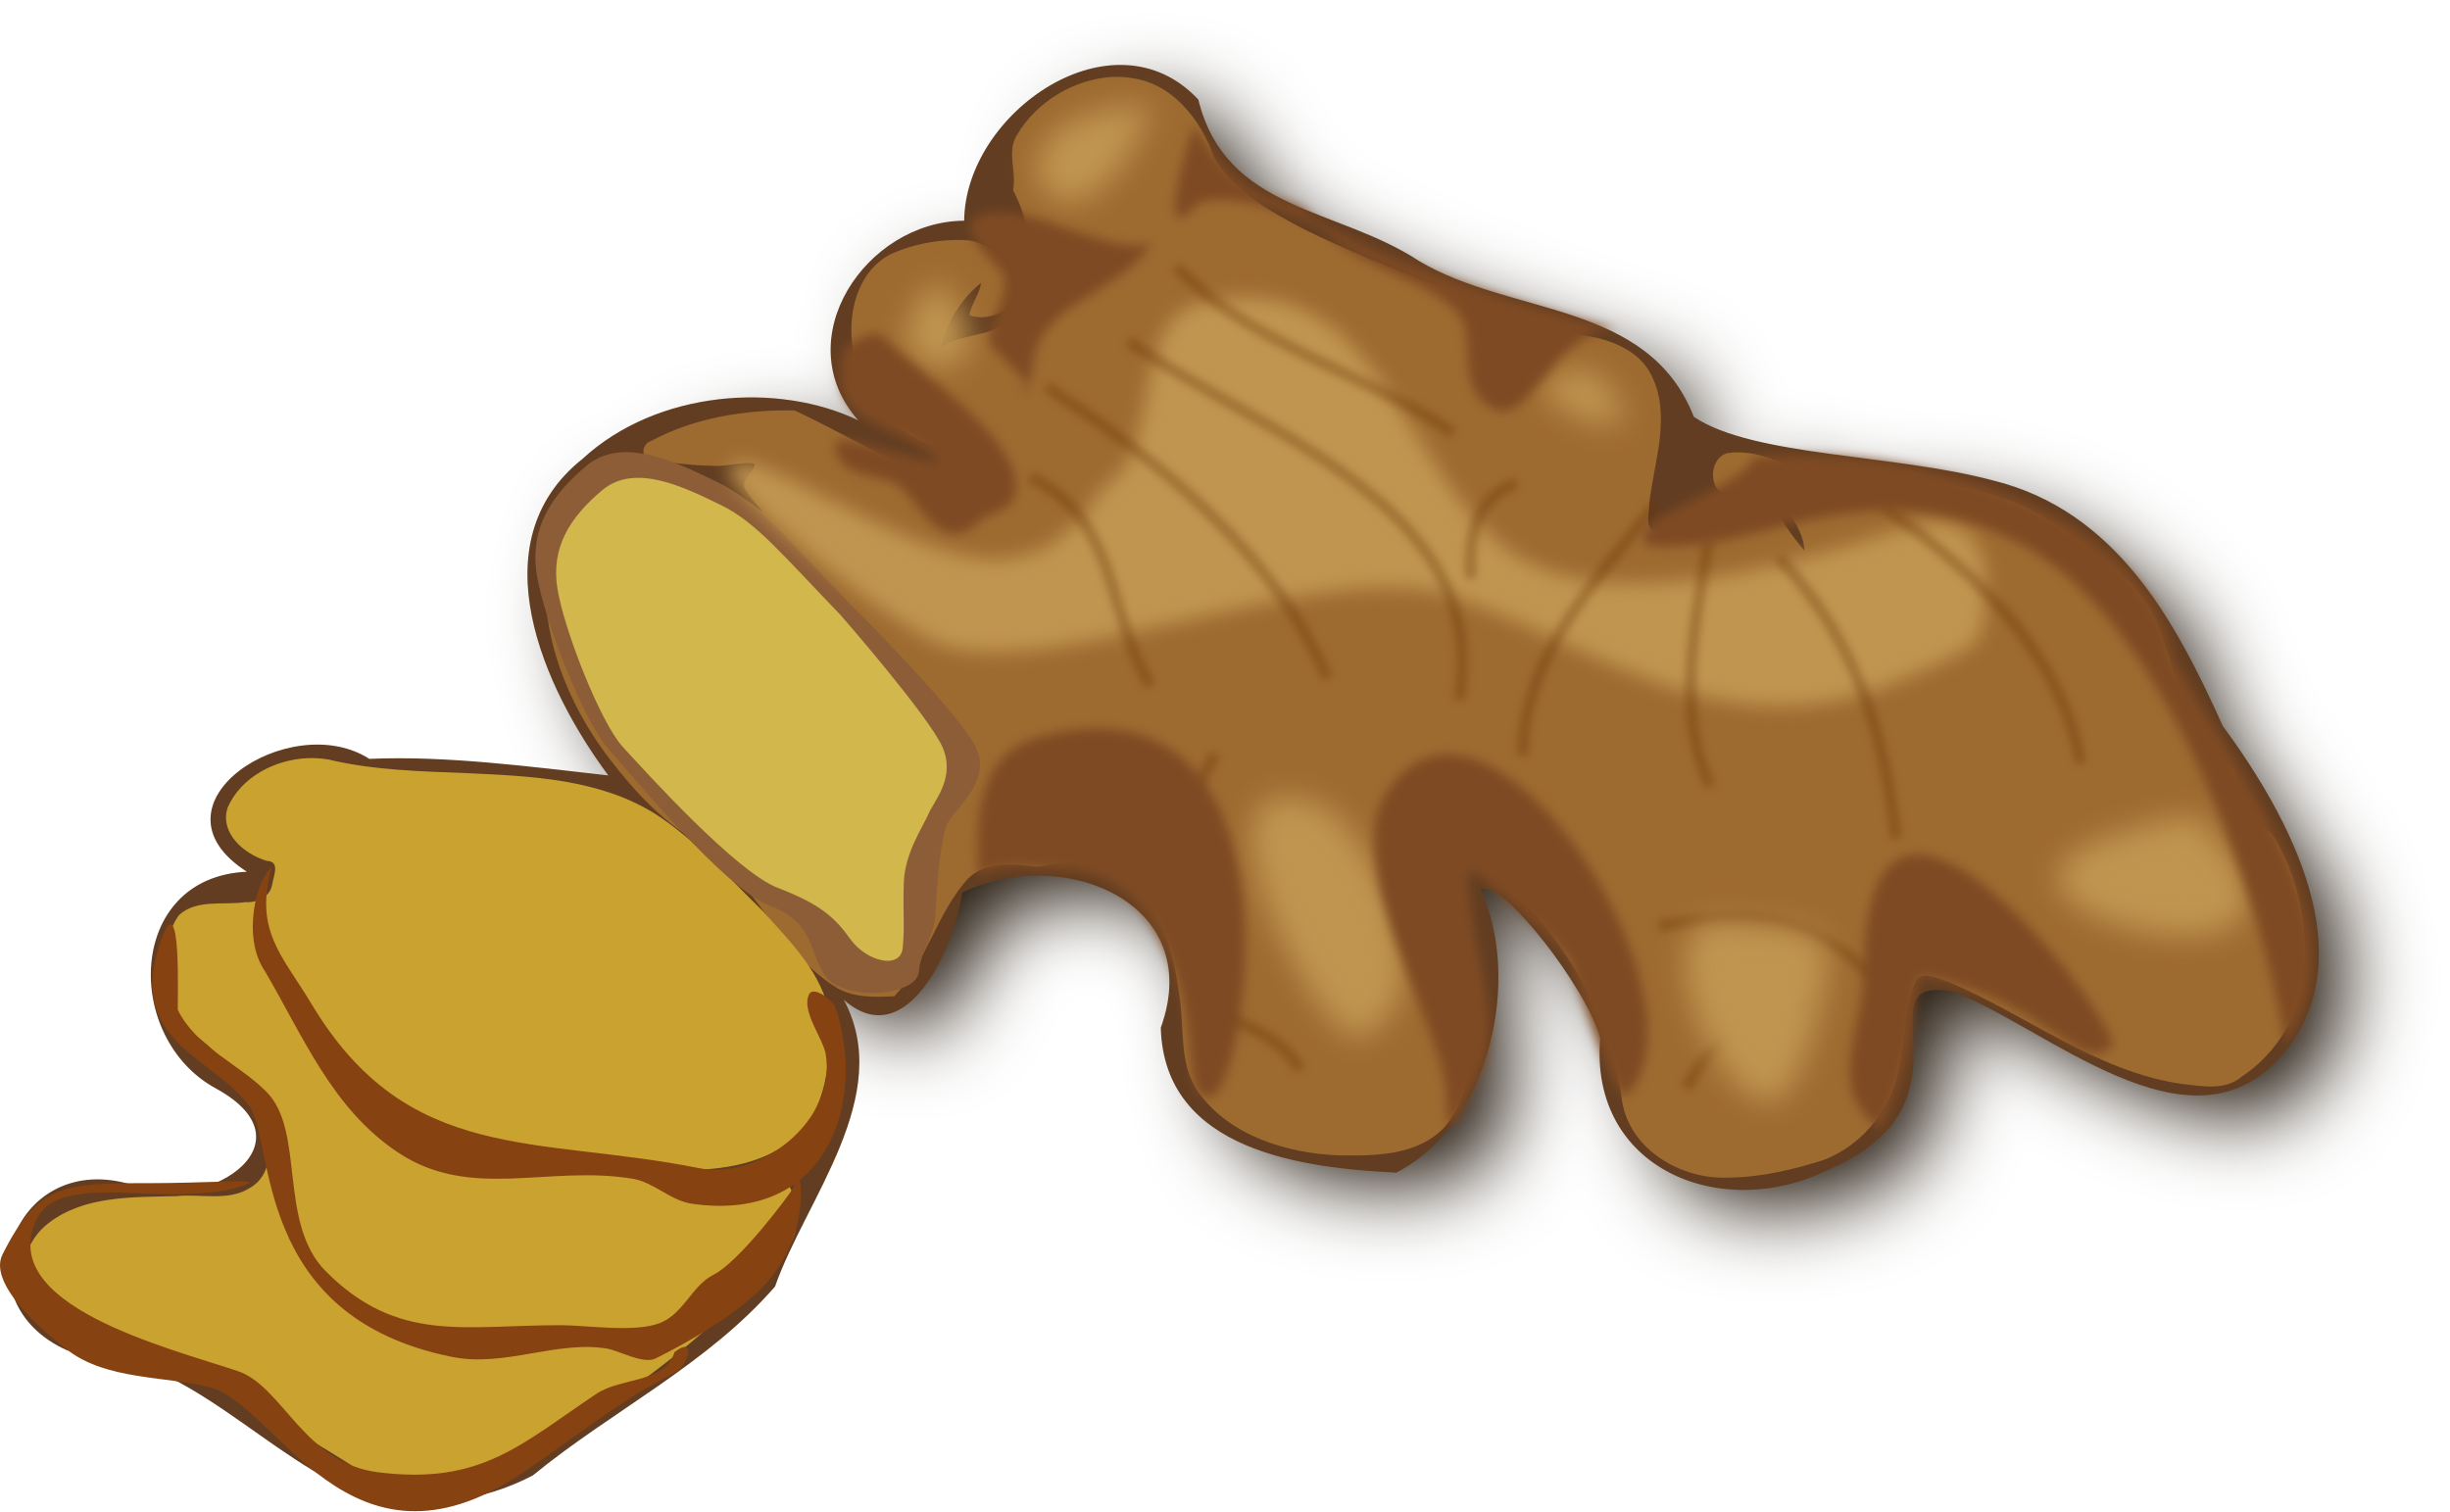
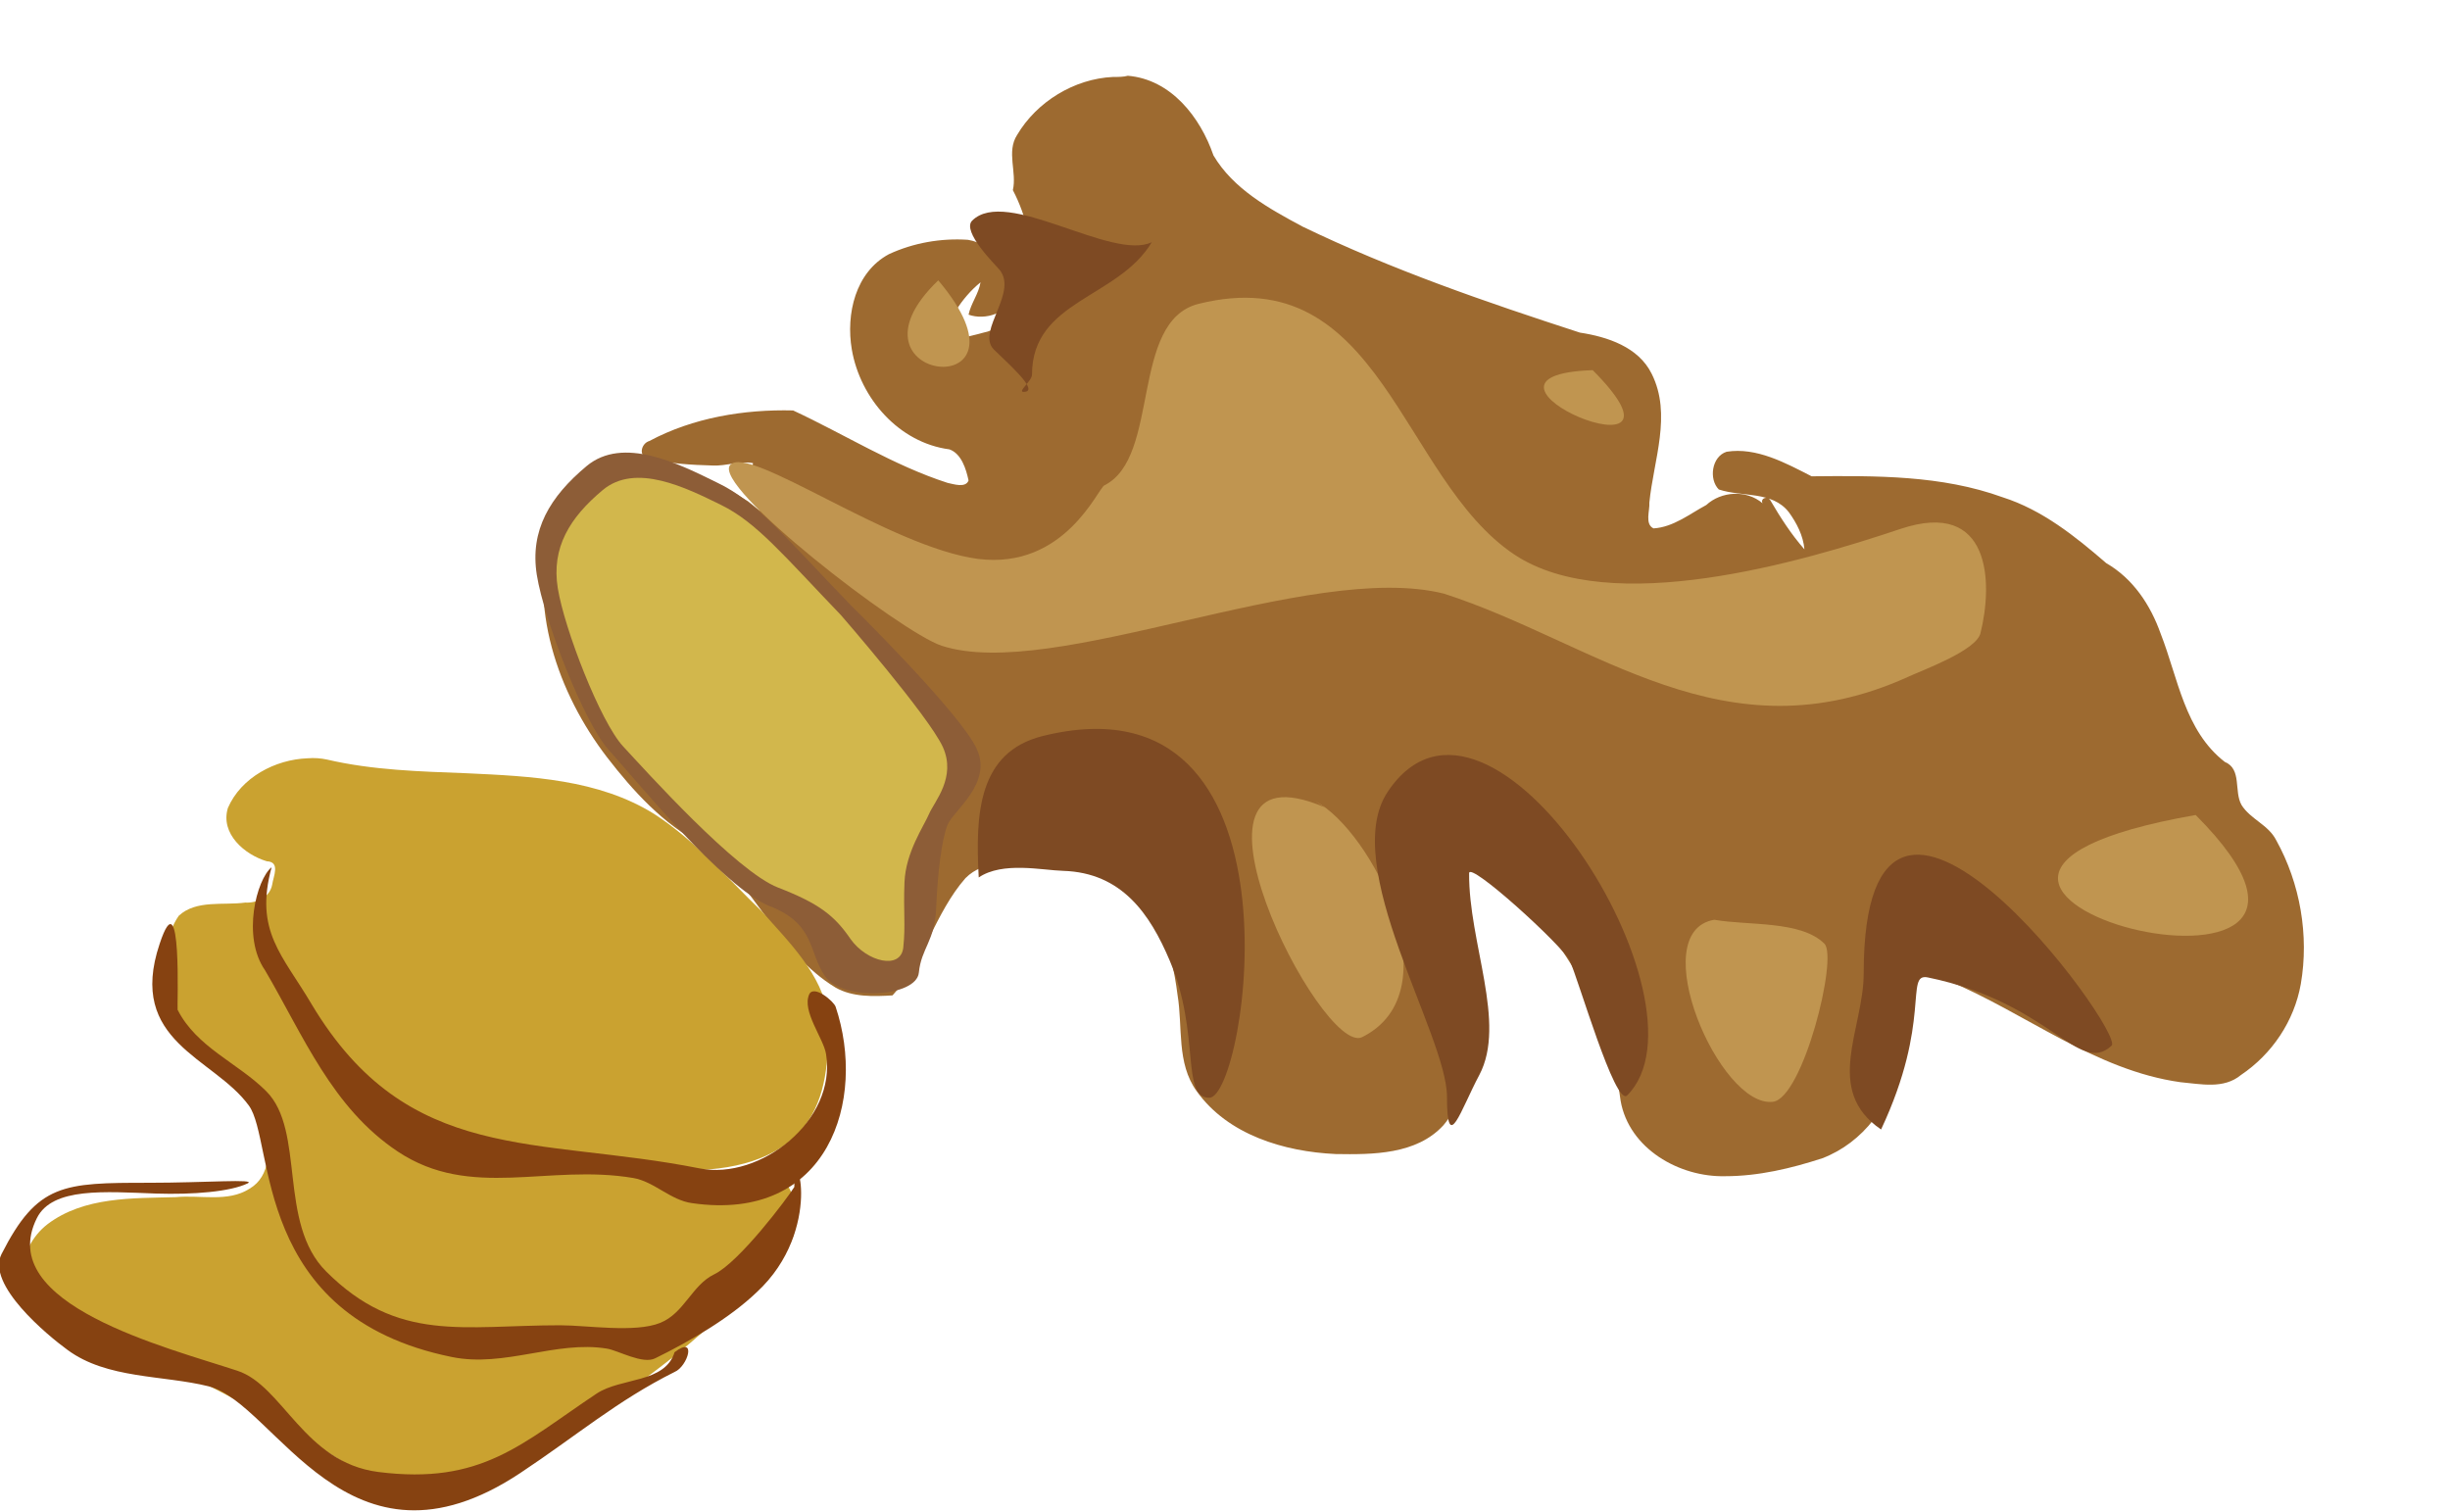
- <svg xmlns="http://www.w3.org/2000/svg" id="svg2" viewBox="0 0 221.92 136.89" version="1.1">
-   <defs id="defs4">
-     <filter id="filter3874" color-interpolation-filters="sRGB">
-       <feGaussianBlur id="feGaussianBlur3876" stdDeviation="0.68" />
-     </filter>
-     <filter id="filter3878" color-interpolation-filters="sRGB">
-       <feGaussianBlur id="feGaussianBlur3880" stdDeviation="1.596" />
-     </filter>
-     <filter id="filter3952" color-interpolation-filters="sRGB">
-       <feGaussianBlur id="feGaussianBlur3954" stdDeviation="2.546" />
-     </filter>
-     <filter id="filter3972" color-interpolation-filters="sRGB">
-       <feGaussianBlur id="feGaussianBlur3974" stdDeviation="0.9" />
-     </filter>
-     <filter id="filter3976" color-interpolation-filters="sRGB">
-       <feGaussianBlur id="feGaussianBlur3978" stdDeviation="0.9" />
-     </filter>
-     <filter id="filter3980" color-interpolation-filters="sRGB">
-       <feGaussianBlur id="feGaussianBlur3982" stdDeviation="0.9" />
-     </filter>
-     <filter id="filter3984" color-interpolation-filters="sRGB">
-       <feGaussianBlur id="feGaussianBlur3986" stdDeviation="0.9" />
-     </filter>
-     <filter id="filter3988" color-interpolation-filters="sRGB">
-       <feGaussianBlur id="feGaussianBlur3990" stdDeviation="0.9" />
-     </filter>
-     <filter id="filter3992" color-interpolation-filters="sRGB">
-       <feGaussianBlur id="feGaussianBlur3994" stdDeviation="0.9" />
-     </filter>
-     <filter id="filter3996" color-interpolation-filters="sRGB">
-       <feGaussianBlur id="feGaussianBlur3998" stdDeviation="0.9" />
-     </filter>
-     <filter id="filter4002" color-interpolation-filters="sRGB">
-       <feGaussianBlur id="feGaussianBlur4004" stdDeviation="6.751" />
-     </filter>
-   </defs>
+ <svg xmlns="http://www.w3.org/2000/svg" version="1.1" id="svg2" x="0px" y="0px" viewBox="0 0 221.9 136.9" style="enable-background:new 0 0 221.9 136.9;" xml:space="preserve">
+   <style type="text/css">
+ 	.st0{fill:#9D6A30;}
+ 	.st1{fill:#CAA230;}
+ 	.st2{fill:#8D5D37;}
+ 	.st3{fill:#D2B74C;}
+ 	.st4{fill:#C09550;}
+ 	.st5{fill:#864211;}
+ 	.st6{fill:#7E4A23;}
+ </style>
  <g id="layer1" transform="translate(-15.148 -908.03)">
    <g id="g4006" transform="matrix(.54231 0 0 .54231 45.495 458.81)">
-       <path id="path4000" style="filter:url(#filter4002);stroke-opacity:0;fill:#21160a" d="m136.32 846.19c-6.422 0.333-12.727 4.136-15.982 9.676-1.799 2.816-0.018 6.209-0.67 9.241 2.269 4.42 3.365 9.414 3.208 14.442-0.07 1.154 0.215 2.376-0.964 2.824-1.441 2.928-3.644 5.887-7.087 6.562-2.387 0.655-4.96 1.003-7.132 2.321 0.911-4.14 3.364-8.06 6.641-10.658-0.294 1.915-1.645 3.53-1.964 5.402 2.707 0.998 7.026-0.222 7.321-3.638 0.554-4.287-3.337-8.239-7.388-8.873-4.465-0.298-9.084 0.497-13.17 2.355-5.589 2.977-7.2 10.048-6.194 15.893 1.369 8.189 7.86 15.631 16.295 16.652 2.043 0.691 2.771 3.327 3.203 5.201-0.459 1.268-2.529 0.56-3.482 0.389-9.046-2.873-17.174-8.084-25.782-12.074-8.203-0.154-16.681 1.196-23.951 5.089-1.426 0.44-1.929 2.587-0.179 2.935 3.532 0.866 7.217 1.146 10.837 1.25 2.212 0.083 4.533-0.8 6.652-0.368-0.14 1.438-1.903 2.351-1.819 3.795 0.554 1.827 6.027 6.682 0.975 2.634-7.213-4.712-16.639-8.396-25.063-4.712-3.863 1.417-6.738 4.735-7.66 8.735-4.059 13.441 0.982 27.976 9.231 38.749 4.396 5.734 9.422 11.198 15.911 14.56 8.736 6.596 12.695 18.136 22.277 23.873 2.842 1.599 6.338 1.486 9.464 1.306 5.346-5.669 7.074-13.789 12.199-19.554 3.056-3.096 7.734-2.52 11.641-2.054 4.273-0.784 8.996-1.393 12.969 0.859 7.327 4.031 9.799 12.911 10.785 20.678 0.94 5.374-0.177 11.398 3.188 16.131 5.219 7.251 14.618 10.126 23.203 10.519 6.179 0.119 13.451 0.122 17.969-4.783 4.47-5.343 4.585-12.886 3.627-19.453-1.02-9.101-0.911-18.359-1.953-27.489 9.251 5.682 16.594 14.131 21.775 23.672 3.318 5.91 5.308 12.493 6.172 19.219 1.413 7.981 9.822 12.828 17.522 12.567 5.5-0.038 10.972-1.3 16.161-2.969 6.77-2.595 11.676-9.058 12.655-16.199 1.059-4.588 0.727-9.608 2.78-13.901 1.373-1.522 3.799-0.061 5.387 0.38 13.008 5.436 24.609 14.955 38.932 17.031 3.367 0.348 7.223 1.211 10.056-1.239 5.213-3.455 8.94-8.994 9.955-15.223 1.45-8.12-0.079-16.83-4.13-23.973-1.268-2.601-4.335-3.549-5.77-5.926-1.278-2.302 0.073-5.96-2.824-7.232-6.738-5.153-7.754-13.996-10.67-21.406-1.7-4.775-4.638-9.232-9.134-11.779-5.179-4.485-10.692-8.859-17.307-11.008-10.193-3.72-21.228-3.555-31.94-3.486-4.336-2.228-9.177-4.884-14.208-4.085-2.53 0.788-3.038 4.613-1.272 6.306 3.855 1.329 8.912 0.173 11.696 3.817 1.304 1.804 2.43 3.932 2.567 6.183-2.186-2.534-4.015-5.343-5.725-8.17-0.456-0.796-1.661-0.326-1.328 0.502-2.71-2.348-6.862-2.048-9.442 0.346-2.8 1.47-5.531 3.726-8.772 3.917-1.459-0.744-0.624-3.047-0.692-4.341 0.748-7.052 3.754-14.667 0.424-21.484-2.177-4.532-7.367-6.229-11.975-6.875-15.703-5.061-31.443-10.45-46.272-17.69-5.574-2.987-11.628-6.27-14.866-11.908-2.176-6.387-7.126-12.658-14.297-13.337-0.86-0.136-1.741-0.148-2.612-0.123z" />
-       <path id="path2996" d="m5.917 1078.7c-17.931-6.588-30.146-24.451-50.628-24.774-18.142-8.037-9.056-33.044 10.041-27.887 12.175 5.745 31.915-6.474 14.809-15.856-15.571-8.409-15.001-35.33 5.135-36.224-17.551-11.236 7.223-27.359 20.452-18.852 12.778-0.563 26.64 1.274 39.918 2.764-10.802-14.526-21.857-38.905-4.314-52.875 12.533-11.548 32.764-12.852 46.058-6.44-11.972-13.559 1.297-33.246 17.697-33.344 0.141-18.051 24.955-35.376 39.109-20.232 4.59 18.706 23.198 17.955 36.831 26.942 15.436 9.261 38.319 6.592 45.929 26.05 9.879 6.652 33.443 6.205 50.002 10.636 20.397 5.013 30.386 23.225 38.335 40.991 10.938 14.828 24.322 38.908 9.471 55.504-15.319 16.865-38.797-5.195-54.717-11.186-15.832-2.613 5.65 18.481-20.603 29.82-17.887 8.852-40.024-0.108-38.118-22.024-2.276-8.315-16.613-26.91-19.974-24.774 6.861 14.773 1.69 39.186-14.096 47.284-15.498-0.77-38.768-3.571-39.333-24.208 7.629-21.143-16.723-30.58-33.169-22.562-1.158 8.723-9.148 27.299-19.788 17.881 8.615 15.993-6.424 33.431-11.472 47.919-11.405 13.097-27.265 20.744-40.46 31.556-8.263 4.345-17.97 5.523-27.116 3.89zm24.179-4.846c13.679-11.421 30.741-19.658 41.212-34.303 9.457-2.9 5.406-21.53-4.842-13.818-8.963-3.832-33.168 0.729-32.292-3.497 17.539-0.197 47.517 8.45 47.739-19.088 3.212-12.077-13.852-24.878-22.874-33.99-15.723-14.899-38.657-9.175-56.926-12.62-14.017-5.375-29.835 10.666-11.66 15.752 0.848 15.706-17.299-1.043-18.098 15.342-3.52 8.008 9.947 25.432 1.161 11.261 7.128 1.637 26.294 25.531 9.17 29.896-11.641-0.213-37.203-2.748-34.053 16.016 8.43 3.716 32.355 13.053 60.474 31.738 7.052 0.205 14.409 0.223 20.988-2.69zm-33.439-3.709c-2.177-4.652 8.094 6.928 0 0zm-12.371-110.41c7.645-7.71-4.781 6.948 0 0zm257.53 63.453c28.261-3.869 14.821-33.895 24.393-32.442 10.81 1.641 29.881 19.782 49.064 18.436 15.115-6.487 15.51-24.724 9.955-37.686-4.273-8.953-8.516-3.9-8.032-14.115-14.171-7.884-7.161-27.209-22.488-34.786-13.158-13.974-31.855-14.611-48.222-13.888-3.953-2.787-18.777-9.138-15.233 1.232 6.755 1.711 11.091-1.477 14.852 9.22 1.198 9.692-7.204-15.186-17.308-5.37-25.756 16.4 9.428-26.766-21.473-28.99-18.443-6.584-58.362-18.777-61.467-31.06-5.251-16.141-24.102-15.502-32.04-2.029-0.751 5.752 1.338 6.982-0.345 8.109 5.674 7.522 3.036 23.25 2.696 16.959-3.918 11.103-12.479 6.269-15.435 10.7-1.09-6.702 13.198-20.773 5.693-6.79 11.675 1.522 6.354-15.3-6.273-11.332-22.122 1.031-14.341 33.514 3.702 33.361 9.802 14.047-8.023 4.859-25.689-4.665-8.365-3.588-40.184 7.269-19.321 7.03 6.517 2.682 15.726-4.128 10.125 3.928-3.887-1.043 14.911 13.057 18.883 17.974 5.325 4.75 10.801 13.459 1.37 3.801-11.101-12.781-34.489-34.397-50.269-19.157-9.922 19.671 3.338 42.716 18.892 55.191 14.702 5.267 17.944 30.316 35.264 27.35 8.562-7.675 7.099-25.901 23.974-21.464 3.307-0.942 6.202-1.173 8.734-0.834 12.799 1.711 16.28 17.988 16.395 30.649-0.427 15.133 23.21 21.391 37.348 17.1 11.84-3.299 10.029-21.944 8.104-25.058 0.297-12.608-0.783-20.527-1.308-26.04 17.619 9.999 28.54 31.056 28.967 43.45 2.236 11.961 16.604 14.713 26.491 11.218zm-148.03-117.22c2.231-4.929 3.717 1.738 0 0zm146.12 7.135c-3.63-3.581 2.799 6.416 0 0z" style="fill:#623d21" />
-       <path id="path3016" d="m129.9 841.19c-6.422 0.333-12.727 4.136-15.982 9.676-1.799 2.816-0.018 6.209-0.67 9.241 2.269 4.42 3.365 9.414 3.208 14.442-0.07 1.154 0.215 2.376-0.964 2.824-1.441 2.928-3.644 5.887-7.087 6.562-2.387 0.655-4.96 1.003-7.132 2.321 0.911-4.14 3.364-8.06 6.641-10.658-0.294 1.915-1.645 3.53-1.964 5.402 2.707 0.998 7.026-0.222 7.321-3.638 0.554-4.287-3.337-8.239-7.388-8.873-4.465-0.298-9.084 0.497-13.17 2.355-5.589 2.977-7.2 10.048-6.194 15.893 1.369 8.189 7.86 15.631 16.295 16.652 2.043 0.691 2.771 3.327 3.203 5.201-0.459 1.268-2.529 0.56-3.482 0.389-9.046-2.873-17.174-8.084-25.782-12.074-8.203-0.154-16.681 1.196-23.951 5.089-1.426 0.44-1.929 2.587-0.179 2.935 3.532 0.866 7.217 1.146 10.837 1.25 2.212 0.083 4.533-0.8 6.652-0.368-0.14 1.438-1.903 2.351-1.819 3.795 0.554 1.827 6.027 6.682 0.975 2.634-7.213-4.712-16.639-8.396-25.063-4.712-3.863 1.417-6.738 4.735-7.66 8.735-4.059 13.441 0.982 27.976 9.231 38.749 4.396 5.734 9.422 11.198 15.911 14.56 8.736 6.596 12.695 18.136 22.277 23.873 2.842 1.599 6.338 1.486 9.464 1.306 5.346-5.669 7.074-13.789 12.199-19.554 3.056-3.096 7.734-2.52 11.641-2.054 4.273-0.784 8.996-1.393 12.969 0.859 7.327 4.031 9.799 12.911 10.785 20.678 0.94 5.374-0.177 11.398 3.188 16.131 5.219 7.251 14.618 10.126 23.203 10.519 6.179 0.119 13.451 0.122 17.969-4.783 4.47-5.343 4.585-12.886 3.627-19.453-1.02-9.101-0.911-18.359-1.953-27.489 9.251 5.682 16.594 14.131 21.775 23.672 3.318 5.91 5.308 12.493 6.172 19.219 1.413 7.981 9.822 12.828 17.522 12.567 5.5-0.038 10.972-1.3 16.161-2.969 6.77-2.595 11.676-9.058 12.655-16.199 1.059-4.588 0.727-9.608 2.78-13.901 1.373-1.522 3.799-0.061 5.387 0.38 13.008 5.436 24.609 14.955 38.932 17.031 3.367 0.348 7.223 1.211 10.056-1.239 5.213-3.455 8.94-8.994 9.955-15.223 1.45-8.12-0.079-16.83-4.13-23.973-1.268-2.601-4.335-3.549-5.77-5.926-1.278-2.302 0.073-5.96-2.824-7.232-6.738-5.153-7.754-13.996-10.67-21.406-1.7-4.775-4.638-9.232-9.134-11.779-5.179-4.485-10.692-8.859-17.307-11.008-10.193-3.72-21.228-3.555-31.94-3.486-4.336-2.228-9.177-4.884-14.208-4.085-2.53 0.788-3.038 4.613-1.272 6.306 3.855 1.329 8.912 0.173 11.696 3.817 1.304 1.804 2.43 3.932 2.567 6.183-2.186-2.534-4.015-5.343-5.725-8.17-0.456-0.796-1.661-0.326-1.328 0.502-2.71-2.348-6.862-2.048-9.442 0.346-2.8 1.47-5.531 3.726-8.772 3.917-1.459-0.744-0.624-3.047-0.692-4.341 0.748-7.052 3.754-14.667 0.424-21.484-2.177-4.532-7.367-6.229-11.975-6.875-15.703-5.061-31.443-10.45-46.272-17.69-5.574-2.987-11.628-6.27-14.866-11.908-2.176-6.387-7.126-12.658-14.297-13.337-0.86-0.136-1.741-0.148-2.612-0.123z" style="stroke-opacity:0;fill:#9d6a30" />
-       <path id="path3018" d="m-4.638 954.99c-5.405 0.246-11.097 3.162-13.315 8.292-1.331 4.291 2.838 7.765 6.541 8.861 2.32 0.072 1.131 2.497 0.925 3.918-0.359 2.127-2.51 3.105-4.496 2.981-3.639 0.547-8.154-0.549-11.095 2.175-2.139 2.962-2.296 6.935-2.567 10.469 0.319 2.728 0.603 5.969 2.745 7.902 6.37 3.756 11.285 9.907 13.94 16.775 1.44 3.464 1.432 8.323-2.232 10.391-3.593 2.324-8.218 0.983-12.277 1.39-7.226 0.204-15.346-0.138-21.373 4.503-2.648 2.028-4.216 5.144-4.163 8.482-0.103 1.666-0.61 4.147 1.629 4.587 19.027 8.271 37.785 17.386 55.197 28.741 2.05 1.27 3.955 3.132 6.566 2.52 7.488 0.058 15.954 0.218 21.92-5 9.214-7.065 19.162-13.203 27.883-20.894 3.867-3.346 7.184-7.231 10.689-10.902 2.666-1.678 5.066-4.214 5.156-7.556 0.388-3.528-1.005-8.031-4.755-9.085-2.188-0.429-4.117 0.76-6.049 1.44-2.53-0.704-5.157-1.133-7.801-1.228 7.52 0.091 16.211-1.535 20.737-8.17 3.389-5.1 3.442-11.557 3.438-17.478-1.052-7.101-6.579-12.441-11.127-17.537-5.793-5.632-11.209-11.899-18.036-16.291-9.313-5.815-20.615-6.28-31.282-6.777-7.837-0.31-15.722-0.477-23.372-2.307-1.133-0.178-2.278-0.244-3.426-0.201zm40.647 67.835c3.786 0.087 7.562 0.417 11.339 0.67-4.057-0.151-8.282 0.303-12.21-0.625 0.288-0.041 0.58-0.036 0.871-0.045z" style="stroke-opacity:0;fill:#caa230" />
-       <path id="path3023" style="fill:#8d5d37" d="m86.049 929.26c-10.667-11.062-15.606-17.186-22.125-20.347-6.519-3.161-15.803-7.902-21.927-2.766-6.124 5.136-9.482 10.667-8.297 18.174 1.185 7.507 7.902 24.693 12.05 29.236 4.148 4.543 19.154 23.113 26.858 26.076 7.704 2.963 6.363 7.655 9.326 11.803 2.963 4.148 15.177 3.407 15.572-0.741 0.395-4.148 2.679-5.269 2.876-10.8 0.198-5.531 0.877-11.522 1.865-13.893 0.988-2.37 7.457-6.895 4.889-12.624-2.568-5.729-21.088-24.119-21.088-24.119z" />
-       <path id="path3021" d="m84.464 931.11c-9.643-10-14.107-15.536-20-18.393-5.893-2.857-14.286-7.143-19.821-2.5-5.536 4.643-8.571 9.643-7.5 16.429 1.071 6.786 7.143 22.321 10.893 26.429 3.75 4.107 18.929 20.893 25.893 23.571 6.964 2.679 9.464 4.821 12.143 8.571 2.679 3.75 8.393 5.179 8.75 1.429 0.357-3.75 0-5.893 0.179-10.893 0.179-5 3.214-9.286 4.107-11.429 0.893-2.143 4.643-6.071 2.321-11.25-2.321-5.179-16.964-21.964-16.964-21.964z" style="fill:#d2b74c" />
-       <path id="path3866" d="m185.24 927.52c25.417 8.177 46.836 27.841 77.529 13.89 2.551-1.16 11.385-4.377 12.122-7.324 2.091-8.365 1.765-22.475-13.385-17.425-16.415 5.472-48.425 14.941-64.397 4.293-19.057-12.705-22.302-49.541-52.78-41.921-11.541 2.885-6.326 25.639-15.657 30.305-1.077 0.538-6.645 14.123-21.133 12.256-14.666-1.89-38.266-19.215-41.431-15.68-3.175 3.546 28.39 27.893 35.29 30.193 18.586 6.195 61.402-14.197 83.843-8.586z" style="filter:url(#filter3878);fill:#c09550" />
-       <g id="g3083" style="opacity:.363;filter:url(#filter3874);stroke:#663001;stroke-width:1.8" transform="translate(-222.86 388.57)">
-         <path id="path3053" style="stroke:#663001;stroke-width:1.8;fill:none" d="m338.91 519.51c14.788 6.639 13.033 23.697 20.203 34.85" />
-         <path id="path3055" style="stroke:#663001;stroke-width:1.8;fill:none" d="m341.68 504.35c20.236 13.439 37.853 27.896 46.972 48.74" />
-         <path id="path3057" style="stroke:#663001;stroke-width:1.8;fill:none" d="m355.32 496.78c23.206 15.966 60.669 27.672 55.306 59.852" />
-         <path id="path3059" style="stroke:#663001;stroke-width:1.8;fill:none" d="m363.4 484.4c12.421 13.067 32.728 18.146 46.214 27.779" />
-         <path id="path3061" style="stroke:#663001;stroke-width:1.8;fill:none" d="m420.22 520.52c-6.781 2.015-8.285 9.531-7.576 15.91" />
-         <path id="path3063" style="stroke:#663001;stroke-width:1.8;fill:none" d="m443.2 524.3c-9.612 12.353-21.971 25.195-21.971 41.669" />
-         <path id="path3065" style="stroke:#663001;stroke-width:1.8;fill:none" d="m452.3 529.86c-2.065 13.314-5.722 28.468 0.253 41.164" />
-         <path id="path3069" style="stroke:#663001;stroke-width:1.8;fill:none" d="m463.91 532.89c12.748 13.319 17.732 29.28 19.698 46.972" />
-         <path id="path3073" style="stroke:#663001;stroke-width:1.8;fill:none" d="m481.59 524.56c14.872 10.36 29.568 24.195 32.83 42.679" />
-         <path id="path3075" style="stroke:#663001;stroke-width:1.8;fill:none" d="m443.96 594.51c15.248-2.958 25.174-2.1 35.86 8.586" />
-         <path id="path3077" style="stroke:#663001;stroke-width:1.8;fill:none" d="m468.71 607.39c-9.879 2.246-15.931 6.131-20.203 14.142" />
-         <path id="path3079" style="stroke:#663001;stroke-width:1.8;fill:none" d="m384.11 618.5c-3.154-5.263-8.92-7.734-14.395-9.344" />
-         <path id="path3081" style="stroke:#663001;stroke-width:1.8;fill:none" d="m369.97 565.72c-3.109 5.212-5.702 9.332-7.071 15.152" />
+       <path id="path3016" class="st0" d="    M129.9,841.2c-6.4,0.3-12.7,4.1-16,9.7c-1.8,2.8,0,6.2-0.7,9.2c2.3,4.4,3.4,9.4,3.2,14.4c-0.1,1.2,0.2,2.4-1,2.8    c-1.4,2.9-3.6,5.9-7.1,6.6c-2.4,0.7-5,1-7.1,2.3c0.9-4.1,3.4-8.1,6.6-10.7c-0.3,1.9-1.6,3.5-2,5.4c2.7,1,7-0.2,7.3-3.6    c0.6-4.3-3.3-8.2-7.4-8.9c-4.5-0.3-9.1,0.5-13.2,2.4c-5.6,3-7.2,10-6.2,15.9c1.4,8.2,7.9,15.6,16.3,16.7c2,0.7,2.8,3.3,3.2,5.2    c-0.5,1.3-2.5,0.6-3.5,0.4c-9-2.9-17.2-8.1-25.8-12.1c-8.2-0.2-16.7,1.2-24,5.1c-1.4,0.4-1.9,2.6-0.2,2.9    c3.5,0.9,7.2,1.1,10.8,1.2c2.2,0.1,4.5-0.8,6.7-0.4c-0.1,1.4-1.9,2.4-1.8,3.8c0.6,1.8,6,6.7,1,2.6c-7.2-4.7-16.6-8.4-25.1-4.7    c-3.9,1.4-6.7,4.7-7.7,8.7c-4.1,13.4,1,28,9.2,38.7c4.4,5.7,9.4,11.2,15.9,14.6c8.7,6.6,12.7,18.1,22.3,23.9    c2.8,1.6,6.3,1.5,9.5,1.3c5.3-5.7,7.1-13.8,12.2-19.6c3.1-3.1,7.7-2.5,11.6-2.1c4.3-0.8,9-1.4,13,0.9c7.3,4,9.8,12.9,10.8,20.7    c0.9,5.4-0.2,11.4,3.2,16.1c5.2,7.3,14.6,10.1,23.2,10.5c6.2,0.1,13.5,0.1,18-4.8c4.5-5.3,4.6-12.9,3.6-19.5    c-1-9.1-0.9-18.4-2-27.5c9.3,5.7,16.6,14.1,21.8,23.7c3.3,5.9,5.3,12.5,6.2,19.2c1.4,8,9.8,12.8,17.5,12.6c5.5,0,11-1.3,16.2-3    c6.8-2.6,11.7-9.1,12.7-16.2c1.1-4.6,0.7-9.6,2.8-13.9c1.4-1.5,3.8-0.1,5.4,0.4c13,5.4,24.6,15,38.9,17c3.4,0.3,7.2,1.2,10.1-1.2    c5.2-3.5,8.9-9,10-15.2c1.4-8.1-0.1-16.8-4.1-24c-1.3-2.6-4.3-3.5-5.8-5.9c-1.3-2.3,0.1-6-2.8-7.2c-6.7-5.2-7.8-14-10.7-21.4    c-1.7-4.8-4.6-9.2-9.1-11.8c-5.2-4.5-10.7-8.9-17.3-11c-10.2-3.7-21.2-3.6-31.9-3.5c-4.3-2.2-9.2-4.9-14.2-4.1    c-2.5,0.8-3,4.6-1.3,6.3c3.9,1.3,8.9,0.2,11.7,3.8c1.3,1.8,2.4,3.9,2.6,6.2c-2.2-2.5-4-5.3-5.7-8.2c-0.5-0.8-1.7-0.3-1.3,0.5    c-2.7-2.3-6.9-2-9.4,0.3c-2.8,1.5-5.5,3.7-8.8,3.9c-1.5-0.7-0.6-3-0.7-4.3c0.7-7.1,3.8-14.7,0.4-21.5c-2.2-4.5-7.4-6.2-12-6.9    c-15.7-5.1-31.4-10.5-46.3-17.7c-5.6-3-11.6-6.3-14.9-11.9c-2.2-6.4-7.1-12.7-14.3-13.3C131.7,841.2,130.8,841.2,129.9,841.2    L129.9,841.2z" />
+       <path id="path3018" class="st1" d="M-4.6,955c-5.4,0.2-11.1,3.2-13.3,8.3    c-1.3,4.3,2.8,7.8,6.5,8.9c2.3,0.1,1.1,2.5,0.9,3.9c-0.4,2.1-2.5,3.1-4.5,3c-3.6,0.5-8.2-0.5-11.1,2.2c-2.1,3-2.3,6.9-2.6,10.5    c0.3,2.7,0.6,6,2.7,7.9c6.4,3.8,11.3,9.9,13.9,16.8c1.4,3.5,1.4,8.3-2.2,10.4c-3.6,2.3-8.2,1-12.3,1.4c-7.2,0.2-15.3-0.1-21.4,4.5    c-2.6,2-4.2,5.1-4.2,8.5c-0.1,1.7-0.6,4.1,1.6,4.6c19,8.3,37.8,17.4,55.2,28.7c2.1,1.3,4,3.1,6.6,2.5c7.5,0.1,16,0.2,21.9-5    c9.2-7.1,19.2-13.2,27.9-20.9c3.9-3.3,7.2-7.2,10.7-10.9c2.7-1.7,5.1-4.2,5.2-7.6c0.4-3.5-1-8-4.8-9.1c-2.2-0.4-4.1,0.8-6,1.4    c-2.5-0.7-5.2-1.1-7.8-1.2c7.5,0.1,16.2-1.5,20.7-8.2c3.4-5.1,3.4-11.6,3.4-17.5c-1.1-7.1-6.6-12.4-11.1-17.5    c-5.8-5.6-11.2-11.9-18-16.3c-9.3-5.8-20.6-6.3-31.3-6.8c-7.8-0.3-15.7-0.5-23.4-2.3C-2.3,955-3.5,954.9-4.6,955L-4.6,955z     M36,1022.8c3.8,0.1,7.6,0.4,11.3,0.7c-4.1-0.2-8.3,0.3-12.2-0.6C35.4,1022.8,35.7,1022.8,36,1022.8L36,1022.8z" />
+       <path id="path3023" class="st2" d="M86,929.3    c-10.7-11.1-15.6-17.2-22.1-20.3c-6.5-3.2-15.8-7.9-21.9-2.8c-6.1,5.1-9.5,10.7-8.3,18.2c1.2,7.5,7.9,24.7,12,29.2    c4.1,4.5,19.2,23.1,26.9,26.1c7.7,3,6.4,7.7,9.3,11.8c3,4.1,15.2,3.4,15.6-0.7c0.4-4.1,2.7-5.3,2.9-10.8    c0.2-5.5,0.9-11.5,1.9-13.9c1-2.4,7.5-6.9,4.9-12.6C104.6,947.6,86,929.3,86,929.3L86,929.3z" />
+       <path id="path3021" class="st3" d="M84.5,931.1c-9.6-10-14.1-15.5-20-18.4    c-5.9-2.9-14.3-7.1-19.8-2.5c-5.5,4.6-8.6,9.6-7.5,16.4c1.1,6.8,7.1,22.3,10.9,26.4c3.8,4.1,18.9,20.9,25.9,23.6    c7,2.7,9.5,4.8,12.1,8.6c2.7,3.8,8.4,5.2,8.8,1.4c0.4-3.8,0-5.9,0.2-10.9c0.2-5,3.2-9.3,4.1-11.4c0.9-2.1,4.6-6.1,2.3-11.2    C99.1,947.9,84.5,931.1,84.5,931.1L84.5,931.1z" />
+       <path id="path3866" class="st4" d="M185.2,927.5    c25.4,8.2,46.8,27.8,77.5,13.9c2.6-1.2,11.4-4.4,12.1-7.3c2.1-8.4,1.8-22.5-13.4-17.4c-16.4,5.5-48.4,14.9-64.4,4.3    c-19.1-12.7-22.3-49.5-52.8-41.9c-11.5,2.9-6.3,25.6-15.7,30.3c-1.1,0.5-6.6,14.1-21.1,12.3c-14.7-1.9-38.3-19.2-41.4-15.7    c-3.2,3.5,28.4,27.9,35.3,30.2C120,942.3,162.8,921.9,185.2,927.5L185.2,927.5z" />
+       <path id="path3868" class="st5" d="M-10.6,973.2c-2.9,10.7,1.8,14.6,6.7,22.9    c16.1,26.9,37.6,22,64.8,27.4c10.1,2,22.9-8,21.1-19.1c-0.4-2.6-4.1-7.2-2.8-10c0.8-1.6,4.1,1.2,4.4,2.1    c5.2,15.5-1.1,36.1-24,32.8c-3.6-0.5-6.3-3.6-9.8-4.2c-14.2-2.4-27.1,3.7-39.3-4.4c-11-7.3-15.8-19.4-22.2-30.3    C-15.6,984.8-13.1,975.2-10.6,973.2L-10.6,973.2z" />
+       <path id="path3870" class="st5" d="M76.7,1026.6    c-1.1,1.8-9.2,12.6-13.4,14.6c-3.7,1.8-5,6.5-9,8.1c-4.2,1.7-12.2,0.4-16.7,0.4c-16.2,0-27.1,3-39.1-9c-8.1-8.1-3.4-23.5-10-30.1    c-4.7-4.7-11.6-7.3-14.8-13.6c-0.1-0.3,0.8-22.5-3-11c-5.5,16.4,9,18.9,14.9,27c4.4,6,0.4,35.2,33.9,42c8.8,1.8,17.4-2.8,25.9-1.4    c1.9,0.3,6,2.7,8.1,1.6c5.9-2.9,12.4-6.7,16.9-11C81.8,1033.7,76.7,1018.3,76.7,1026.6L76.7,1026.6z" />
+       <path id="path3872" class="st5" d="M56.7,1054.2    c-1.6,5.2-8.9,4.2-13,6.9c-12.6,8.4-19.2,15.3-36.5,13.1c-12.4-1.6-15.9-14.4-23.5-16.9c-11.8-3.9-40.7-11.1-33.5-25.5    c2.6-5.2,11.4-4.4,19.9-4.1c6.2,0.2,12.4-0.3,15.3-1.7c1.6-0.8-7.1-0.1-16.5-0.1c-14.3,0-18.6,0.1-24.6,11.9    c-2.6,5.1,7.7,13.6,11,16c6.6,4.9,16,4.2,23.6,6.1c11.2,2.8,23.2,33.6,52,14.5c9.5-6.3,16.2-12.1,25.8-16.9    C58.9,1056.6,60.5,1051.3,56.7,1054.2L56.7,1054.2z" />
+       <g id="g3944" transform="translate(-222.86 388.57)">
+         <path id="path3882" class="st4" d="M388.1,574.6c-27.5-11.7-0.5,41.8,6.3,38.4     c15.4-7.7,1.6-34.4-7.8-39.4" />
+         <path id="path3886" class="st4" d="M453.2,593.4c-11.8,2,0.9,31.5,9.8,30.4     c5-0.6,10.9-24.1,8.6-26.4C467.7,593.5,458.9,594.4,453.2,593.4L453.2,593.4z" />
+         <path id="path3888" class="st4" d="M533.6,575.9C466.2,587.7,572.3,614.7,533.6,575.9z" />
+         <path id="path3890" class="st4" d="M323.6,486.6C305.8,503.7,341.6,507.9,323.6,486.6z" />
+         <path id="path3894" class="st4" d="M432.9,501.6C407,502.5,452.9,521.7,432.9,501.6z" />
      </g>
-       <path id="path3868" d="m-10.599 973.23c-2.922 10.656 1.756 14.627 6.692 22.855 16.111 26.852 37.571 21.959 64.776 27.4 10.13 2.026 22.938-7.963 21.087-19.067-0.433-2.598-4.146-7.239-2.778-9.975 0.786-1.572 4.104 1.199 4.419 2.147 5.17 15.51-1.051 36.107-23.991 32.83-3.552-0.507-6.339-3.582-9.849-4.167-14.2-2.367-27.06 3.72-39.27-4.419-10.988-7.325-15.799-19.384-22.223-30.305-3.872-5.678-1.356-15.352 1.136-17.299z" style="fill:#864211" />
-       <path id="path3870" d="m76.653 1026.6c-1.084 1.823-9.245 12.578-13.385 14.647-3.678 1.839-4.99 6.491-8.965 8.081-4.182 1.673-12.156 0.379-16.668 0.379-16.16 0-27.131 3.047-39.143-8.965-8.091-8.091-3.392-23.468-9.975-30.052-4.733-4.733-11.625-7.34-14.773-13.637-0.126-0.252 0.813-22.515-3.03-10.985-5.468 16.403 8.984 18.856 14.928 26.992 4.372 5.986 0.415 35.246 33.938 41.951 8.766 1.753 17.441-2.796 25.885-1.389 1.931 0.322 6.033 2.665 8.081 1.641 5.863-2.932 12.351-6.74 16.92-10.985 11.349-10.547 6.187-26.02 6.187-17.678z" style="fill:#864211" />
-       <path id="path3872" d="m56.703 1054.2c-1.607 5.242-8.878 4.193-13.006 6.945-12.639 8.426-19.231 15.29-36.492 13.132-12.45-1.556-15.938-14.404-23.486-16.92-11.775-3.925-40.677-11.075-33.461-25.506 2.622-5.243 11.37-4.359 19.893-4.063 6.178 0.214 12.387-0.271 15.337-1.745 1.554-0.777-7.112-0.063-16.478-0.063-14.283 0-18.624 0.062-24.559 11.932-2.563 5.127 7.679 13.556 10.985 16.036 6.552 4.914 16.017 4.225 23.612 6.124 11.223 2.806 23.249 33.64 52.023 14.458 9.483-6.322 16.192-12.137 25.759-16.92 2.061-1.03 3.622-6.293-0.126-3.409z" style="fill:#864211" />
-       <g id="g3944" style="filter:url(#filter3952)" transform="translate(-222.86 388.57)">
-         <path id="path3882" style="fill:#c09550" d="m388.15 574.56c-27.509-11.695-0.457 41.771 6.313 38.386 15.41-7.705 1.63-34.351-7.829-39.396" />
-         <path id="path3886" style="fill:#c09550" d="m453.21 593.43c-11.806 1.999 0.902 31.472 9.821 30.357 4.96-0.62 10.903-24.097 8.571-26.429-3.863-3.863-12.733-2.93-18.393-3.929z" />
-         <path id="path3888" style="fill:#c09550" d="m533.57 575.93c-67.348 11.808 38.763 38.763 0 0z" />
-         <path id="path3890" style="fill:#c09550" d="m323.57 486.65c-17.797 17.059 18 21.273 0 0z" />
-         <path id="path3892" style="fill:#c09550" d="m359.29 457.36c-35.434 0.45-13.493 35.981 0 0z" />
-         <path id="path3894" style="fill:#c09550" d="m432.86 501.65c-25.81 0.827 20.011 20.011 0 0z" />
-       </g>
-       <path id="path3956" d="m107.5 974.86c4.021-2.696 10.599-1.229 14.098-1.131 9.844 0.274 14.53 7.168 17.847 14.992 5.221 12.317 1.784 22.925 6.627 22.925 6.253 0 17.319-71.651-27.857-60.357-10.753 2.688-11.31 12.842-10.714 23.571z" style="filter:url(#filter3984);fill:#7e4a23" />
-       <path id="path3958" d="m191.07 1007.9c-3.054 5.763-5.444 13.537-5.444 3.597 0-10.27-18.115-38.628-9.913-50.931 16.993-25.49 55.24 35.474 40 50.714-1.977 1.977-8.19-19.594-9.643-22.5-1.298-2.597-16.786-16.671-16.786-14.643 0 11.707 6.406 25.1 1.786 33.763z" style="filter:url(#filter3980);fill:#7e4a23" />
-       <path id="path3960" d="m258.21 1017c-9.658-6.614-2.857-16.832-2.857-26.071 0-49.937 43.765 9.958 41.429 12.143-5.491 5.134-10.152-7.162-30.715-11.426-3.958-0.821 0.588 7.261-7.856 25.355z" style="filter:url(#filter3976);fill:#7e4a23" />
-       <path id="path3962" d="m307.14 938.43c13.711 23.318 31.61 46.253 18.571 64.286-3.385-21.715-18.879-70.868-45-83.929-25.734-12.867-42.275 2.368-61.429 0.714-4.696-4.696 14.707-8.776 17.844-14.781 24.862-2.384 65.511 8.194 70.013 33.71z" style="filter:url(#filter3972);fill:#7e4a23" />
-       <path id="path3966" d="m214.64 883.43c-10.669-1.056-14.931 16.284-21.071 13.214-7.207-3.603-2.168-12.168-6.429-16.429-5.344-5.344-15.824-7.253-21.429-12.857-2.551-2.551-16.493-7.468-21.429-5-1.242 0.621-2.59 3.125-3.571 2.143-1.55-1.55 2.171-14.314 2.857-15 0.152-0.152 2.936 5.494 7.855 9.288 3.459 2.668 9.418 3.699 10.002 4.283 6.632 6.632 40.879 17.89 53.214 20.357z" style="filter:url(#filter3996);fill:#7e4a23" />
-       <path id="path3968" d="m136.43 868.79c-6.73 3.242-24.276-9.295-30-3.571-1.846 1.846 3.972 7.544 4.286 7.857 3.774 3.774-3.742 10.544-0.714 13.571 2.055 2.055 7.906 7.143 5 7.143-1.065 0 1.429-1.792 1.429-2.857 0-12.42 14.342-12.714 20-22.143z" style="filter:url(#filter3992);fill:#7e4a23" />
-       <path id="path3970" d="m85 886.65c0.258-0.569 5.018-3.554 6.429-2.143 6.434 6.434 24.253 17.987 22.143 26.429-0.758 3.031-4.351 2.923-5.714 4.286-6.131 6.131-9.509-1.652-12.857-5-3.413-3.413-11.429-1.304-11.429-7.857 0-2.384 18.997 4.711 17.143 2.857-6.309-6.309-19.109-4.994-15.714-18.571z" style="filter:url(#filter3988);fill:#7e4a23" />
+       <path id="path3956" class="st6" d="M107.5,974.9    c4-2.7,10.6-1.2,14.1-1.1c9.8,0.3,14.5,7.2,17.8,15c5.2,12.3,1.8,22.9,6.6,22.9c6.3,0,17.3-71.7-27.9-60.4    C107.5,954,106.9,964.1,107.5,974.9L107.5,974.9z" />
+       <path id="path3958" class="st6" d="M191.1,1007.9    c-3.1,5.8-5.4,13.5-5.4,3.6c0-10.3-18.1-38.6-9.9-50.9c17-25.5,55.2,35.5,40,50.7c-2,2-8.2-19.6-9.6-22.5    c-1.3-2.6-16.8-16.7-16.8-14.6C189.3,985.8,195.7,999.2,191.1,1007.9L191.1,1007.9z" />
+       <path id="path3960" class="st6" d="M258.2,1017    c-9.7-6.6-2.9-16.8-2.9-26.1c0-49.9,43.8,10,41.4,12.1c-5.5,5.1-10.2-7.2-30.7-11.4C262.1,990.8,266.7,998.9,258.2,1017    L258.2,1017z" />
+       <path id="path3968" class="st6" d="M136.4,868.8c-6.7,3.2-24.3-9.3-30-3.6    c-1.8,1.8,4,7.5,4.3,7.9c3.8,3.8-3.7,10.5-0.7,13.6c2.1,2.1,7.9,7.1,5,7.1c-1.1,0,1.4-1.8,1.4-2.9    C116.4,878.5,130.8,878.2,136.4,868.8L136.4,868.8z" />
    </g>
  </g>
</svg>
